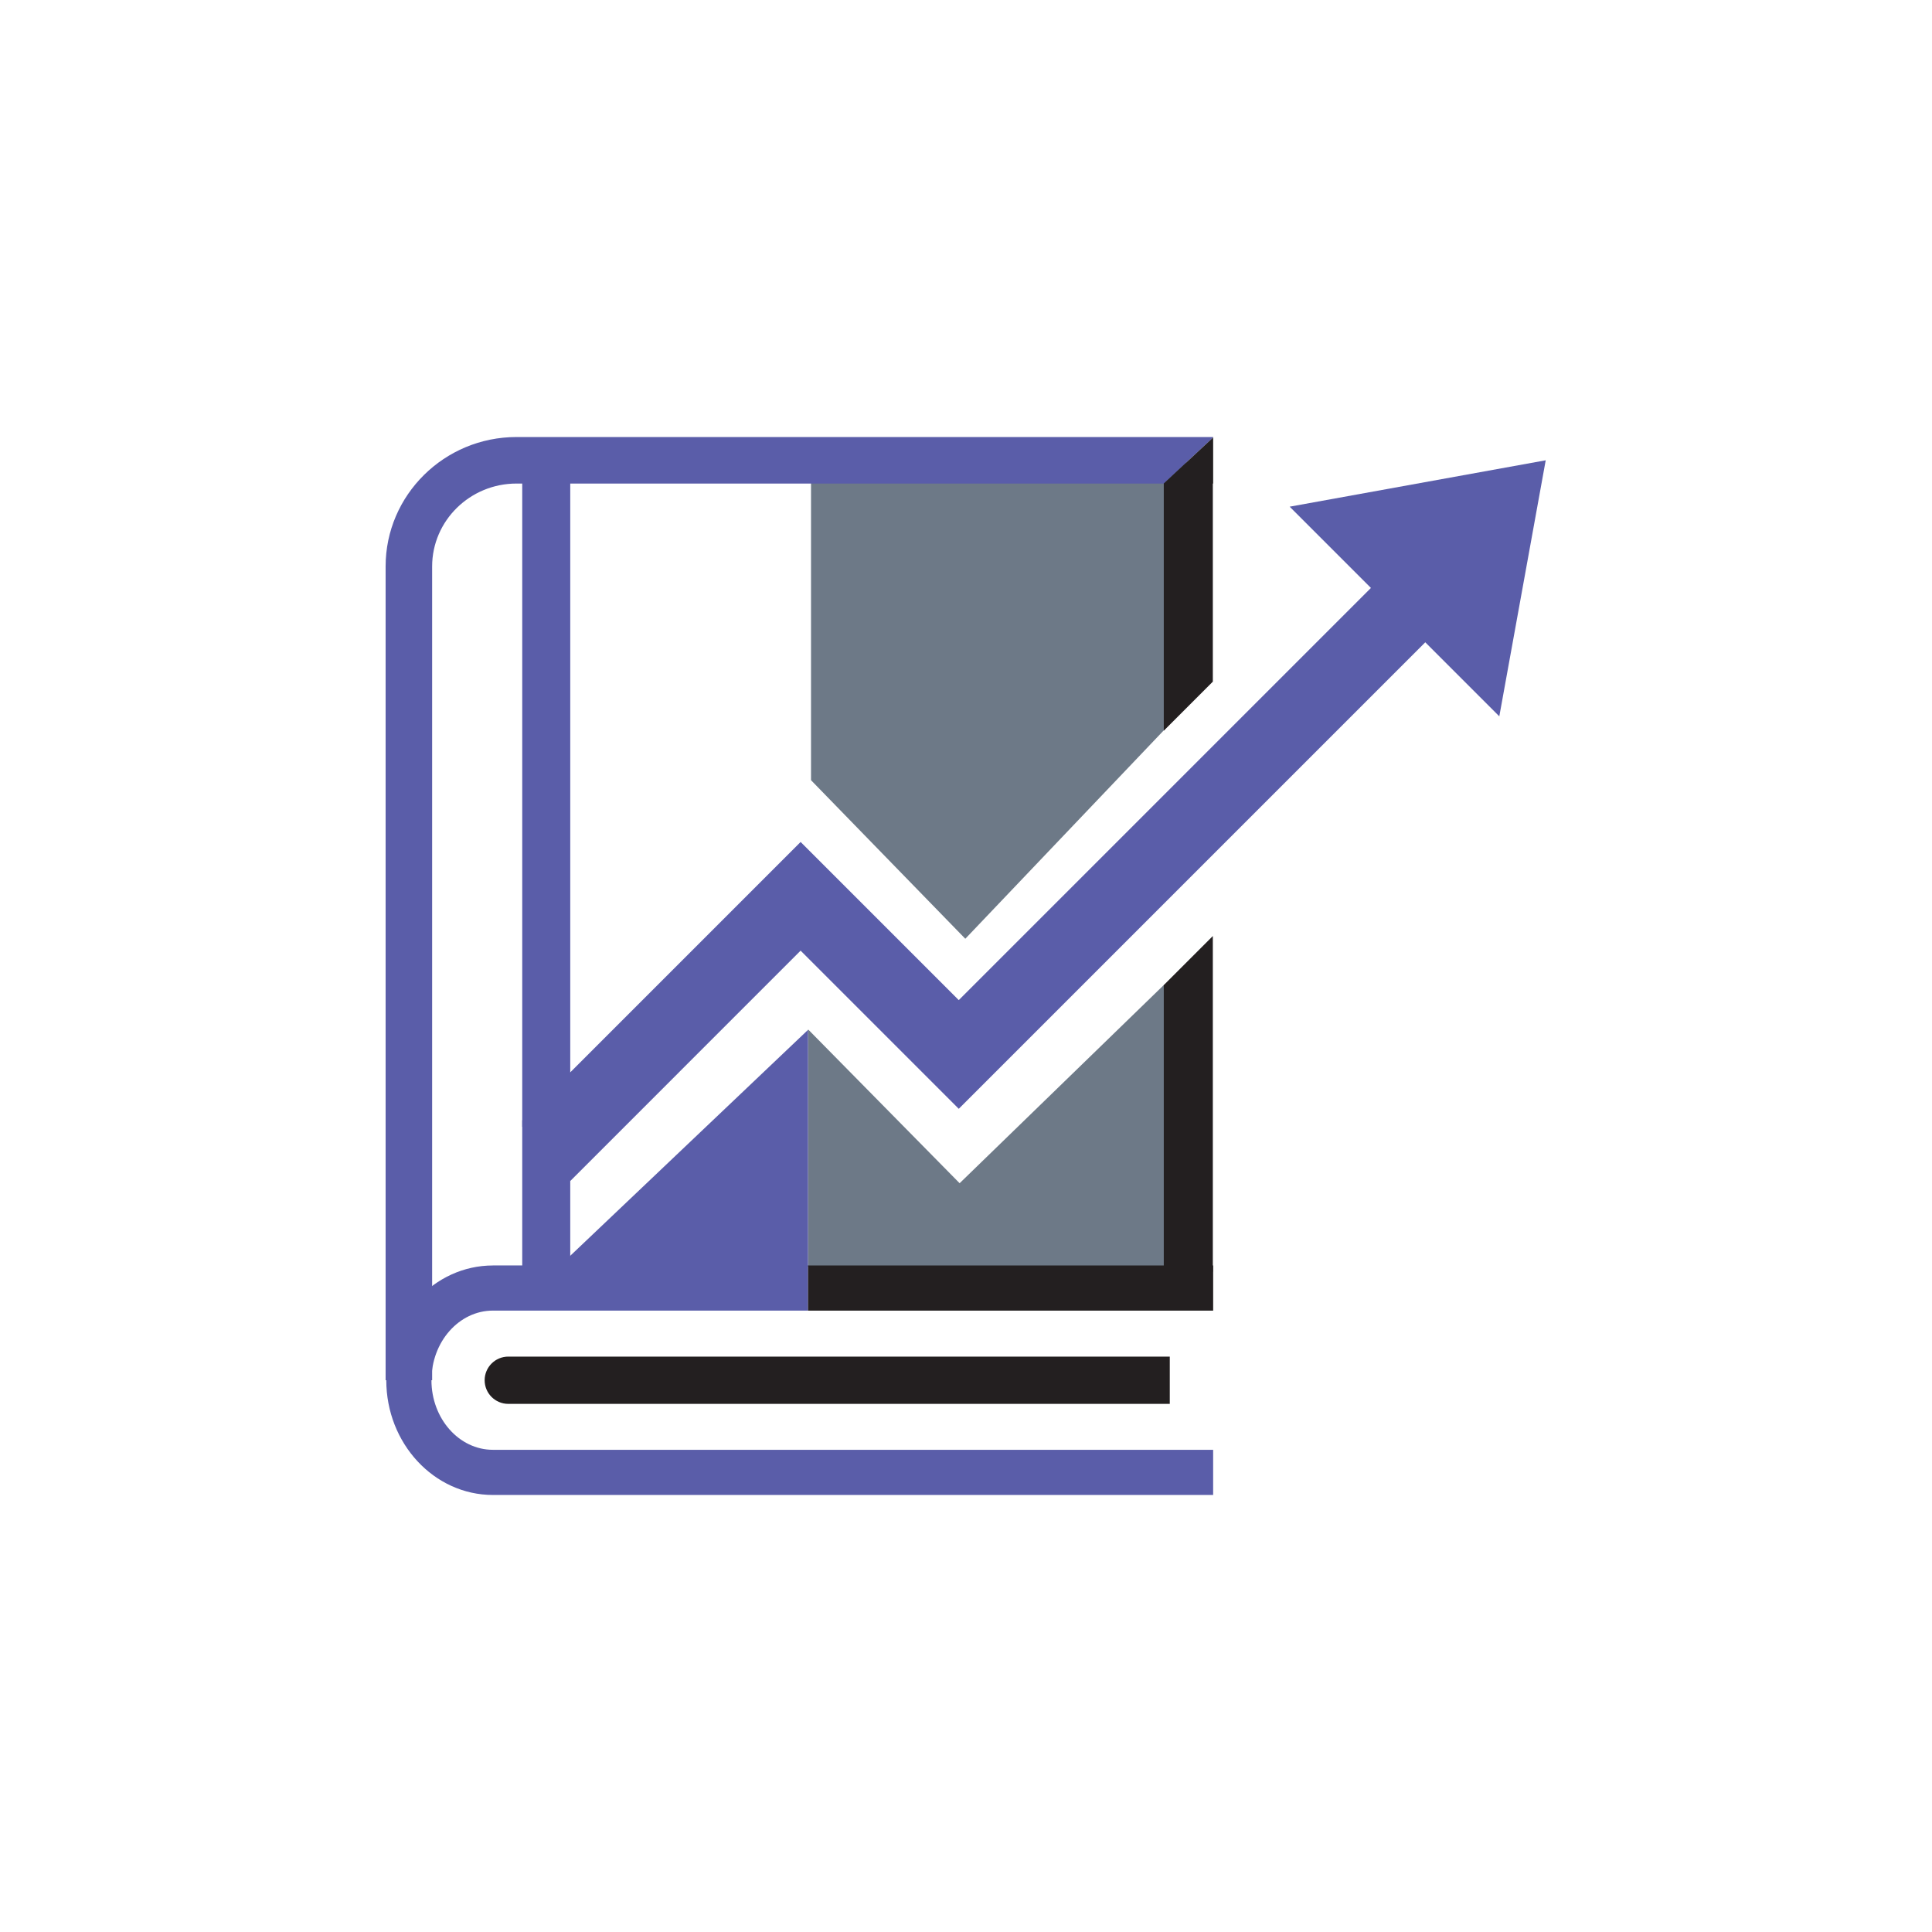
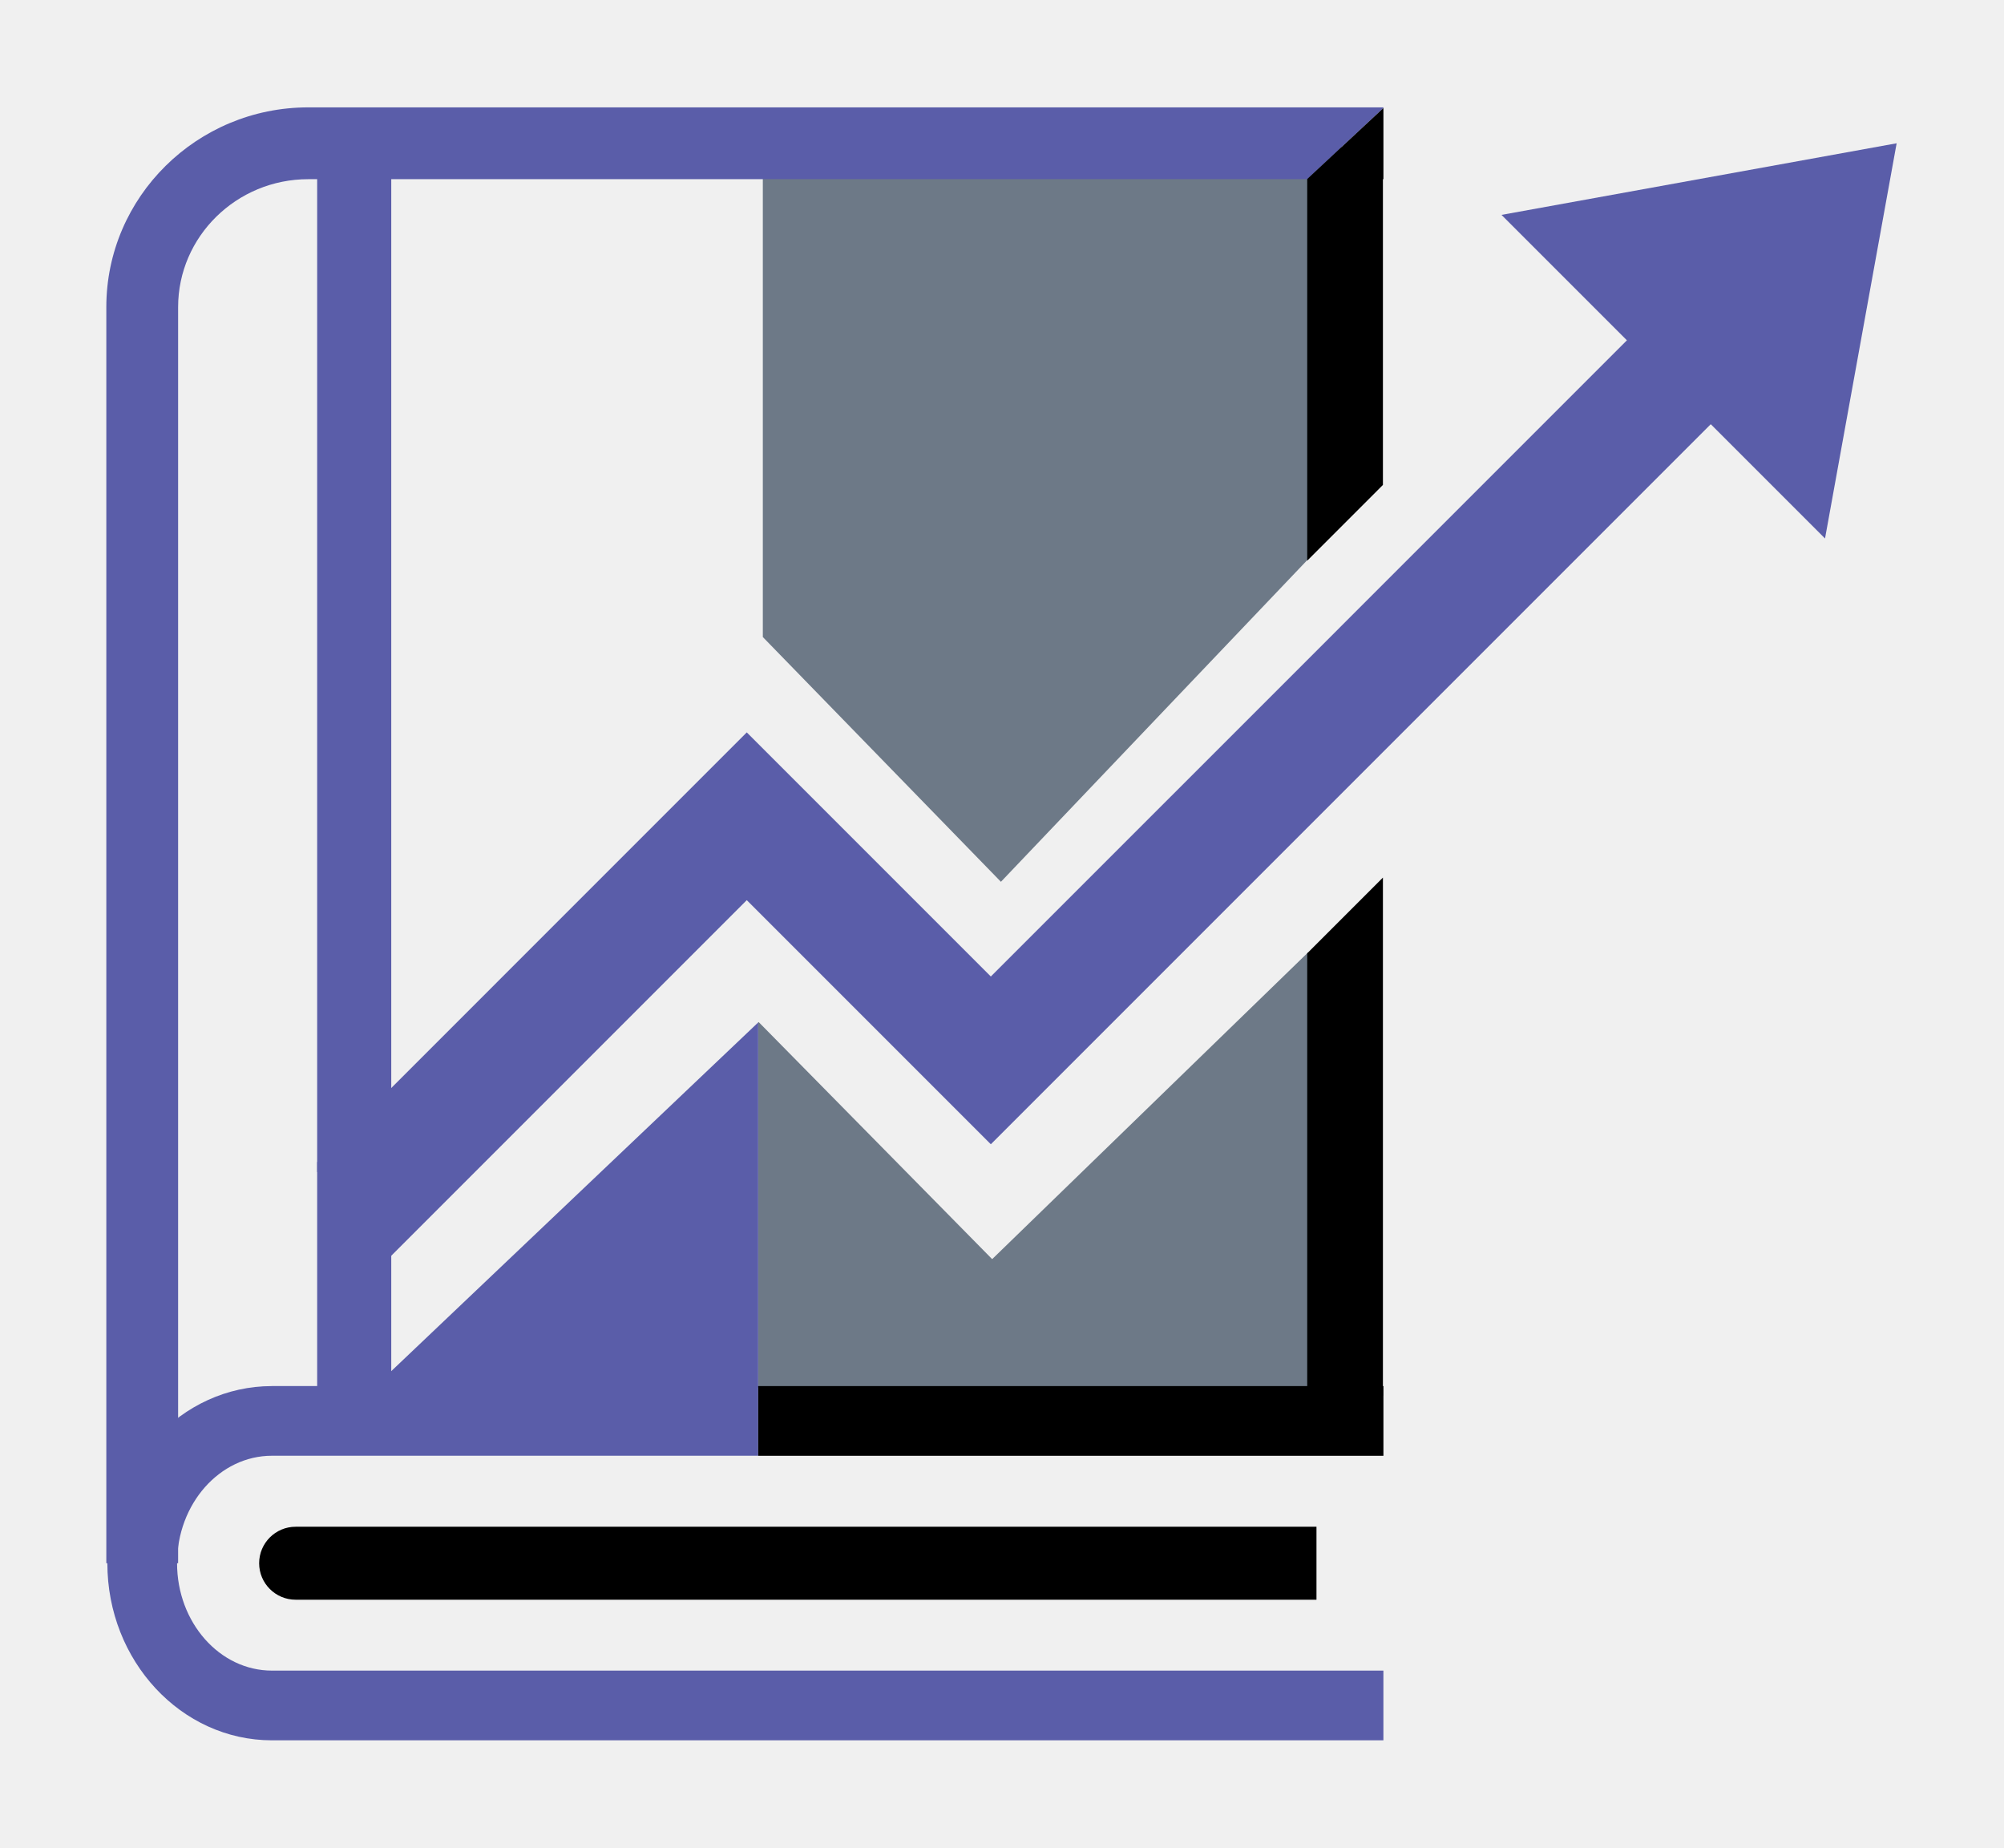
- <svg xmlns="http://www.w3.org/2000/svg" viewBox="0 0 1024 1024" role="img" aria-label="Ledger Tracker">
-   <rect width="1024" height="1024" fill="#ffffff" />
-   <g transform="translate(512 512) scale(0.867) translate(-639.745 -552.835)">
-     <polygon fill="#6d7987" points="774.26 243.68 545 243.68 545 439.24 639.32 536.18 774.26 394.5 774.26 243.68" />
-     <polygon fill="#6d7987" points="635.85 685.63 543.34 591.72 543.17 591.88 543.17 736.46 761.04 736.46 761.04 564.89 760.93 565 761.04 564.89 761.04 564.1 635.85 685.63" />
-     <polygon fill="#5a5da9" points="391 736.46 543.17 736.46 543.17 591.88 391 736.46" />
-     <path fill="#5a5da9" d="m350.54,735.91c-35.94,0-65.19,31.47-65.19,70.15s29.24,70.15,65.19,70.15h440.29v-27.61h-440.29c-20.72,0-37.58-19.09-37.58-42.55s16.86-42.55,37.58-42.55h192.62v-27.61h-192.62Z" />
-     <path fill="#5a5da9" d="m790.84,229.46h-425.89c-44.12,0-80.01,35.48-80.01,79.11v497.5h28.44v-497.5c0-27.94,23.14-50.67,51.57-50.67h395.65l30.24-28.19v-.25Z" />
-     <polygon fill="#5a5da9" points="994.14 243.68 965.77 400.21 920.51 354.95 790.64 484.81 760.65 514.81 635.32 640.13 538.64 543.45 397.81 684.29 395.35 681.49 368.46 651.07 368.46 647.2 397.81 617.85 538.64 477.01 635.32 573.69 760.65 448.37 790.64 418.37 887.29 321.72 837.61 272.04 994.14 243.68" />
-     <rect fill="#5a5da9" x="368.46" y="243.68" width="29.35" height="506.04" />
-     <rect fill="#231f20" x="543.17" y="735.91" width="247.67" height="27.61" />
-     <polygon fill="#231f20" points="760.65 564.5 760.65 739.77 790.64 739.77 790.64 535.29 760.93 565 790.64 535.29 790.64 534.51 760.65 564.5" />
-     <path fill="#231f20" d="m764.32,791.61v28.91h-404.38c-7.99,0-14.46-6.47-14.46-14.45s6.48-14.45,14.46-14.45h404.38Z" />
-     <polygon fill="#231f20" points="760.6 257.9 760.65 257.9 760.65 409 790.64 379 790.64 257.9 790.84 257.9 790.84 229.71 760.6 257.9" />
-   </g>
+ <svg xmlns="http://www.w3.org/2000/svg" viewBox="242.823 186.933 793.845 731.805" role="img" aria-label="Ledger Tracker">
+   <style>.k{fill:#000000}@media (prefers-color-scheme:dark){.k{fill:#ffffff}}</style>
+   <polygon fill="#6d7987" points="774.26 243.68 545 243.68 545 439.24 639.32 536.18 774.26 394.5 774.26 243.68" />
+   <polygon fill="#6d7987" points="635.85 685.63 543.34 591.72 543.17 591.88 543.17 736.46 761.04 736.46 761.04 564.89 760.93 565 761.04 564.89 761.04 564.1 635.85 685.63" />
+   <polygon fill="#5a5da9" points="391 736.46 543.17 736.46 543.17 591.88 391 736.46" />
+   <path fill="#5a5da9" d="m350.54,735.91c-35.94,0-65.19,31.47-65.19,70.15s29.24,70.15,65.19,70.15h440.29v-27.61h-440.29c-20.72,0-37.58-19.09-37.58-42.55s16.86-42.55,37.58-42.55h192.62v-27.61h-192.62Z" />
+   <path fill="#5a5da9" d="m790.84,229.46h-425.89c-44.12,0-80.01,35.48-80.01,79.11v497.5h28.44v-497.5c0-27.94,23.14-50.67,51.57-50.67h395.65l30.24-28.19v-.25Z" />
+   <polygon fill="#5a5da9" points="994.14 243.68 965.77 400.21 920.51 354.95 790.64 484.81 760.65 514.81 635.32 640.13 538.64 543.45 397.81 684.29 395.35 681.49 368.46 651.07 368.46 647.2 397.81 617.85 538.64 477.01 635.32 573.69 760.65 448.37 790.64 418.37 887.29 321.72 837.61 272.04 994.14 243.68" />
+   <rect fill="#5a5da9" x="368.46" y="243.68" width="29.35" height="506.04" />
+   <rect class="k" x="543.17" y="735.91" width="247.67" height="27.61" />
+   <polygon class="k" points="760.65 564.5 760.65 739.77 790.64 739.77 790.64 535.29 760.93 565 790.64 535.29 790.64 534.51 760.65 564.5" />
+   <path class="k" d="m764.32,791.61v28.91h-404.38c-7.99,0-14.46-6.47-14.46-14.45s6.48-14.45,14.46-14.45h404.38Z" />
+   <polygon class="k" points="760.6 257.9 760.65 257.9 760.65 409 790.64 379 790.64 257.9 790.84 257.9 790.84 229.71 760.6 257.9" />
</svg>
